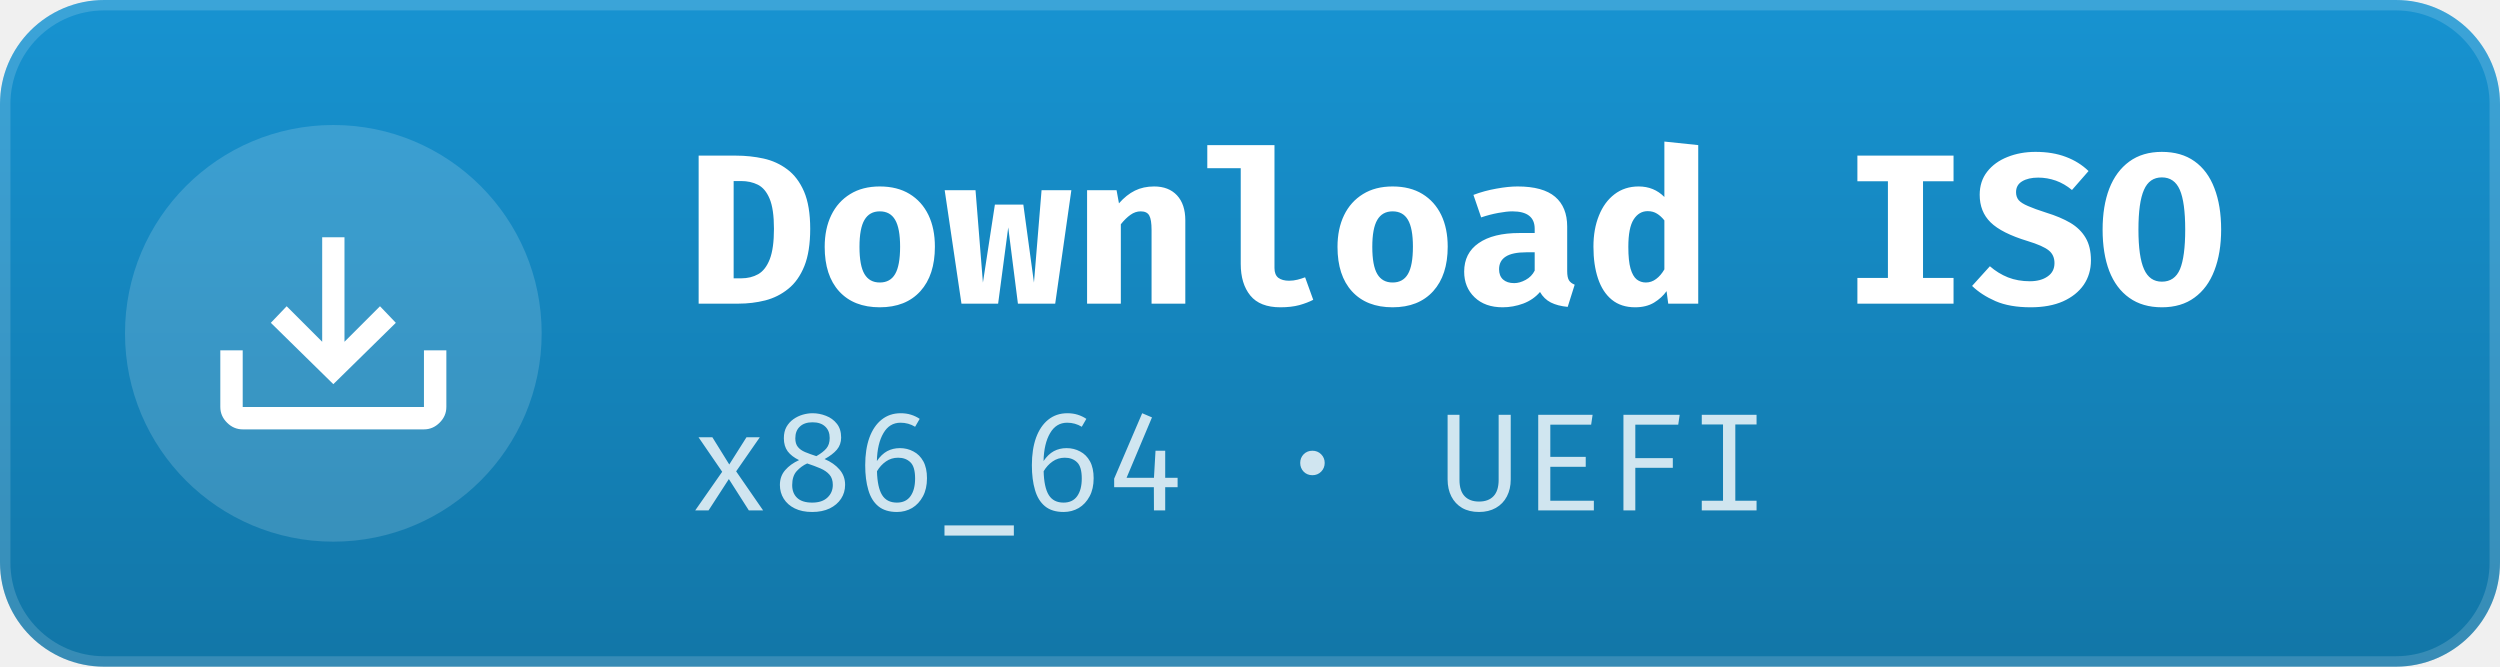
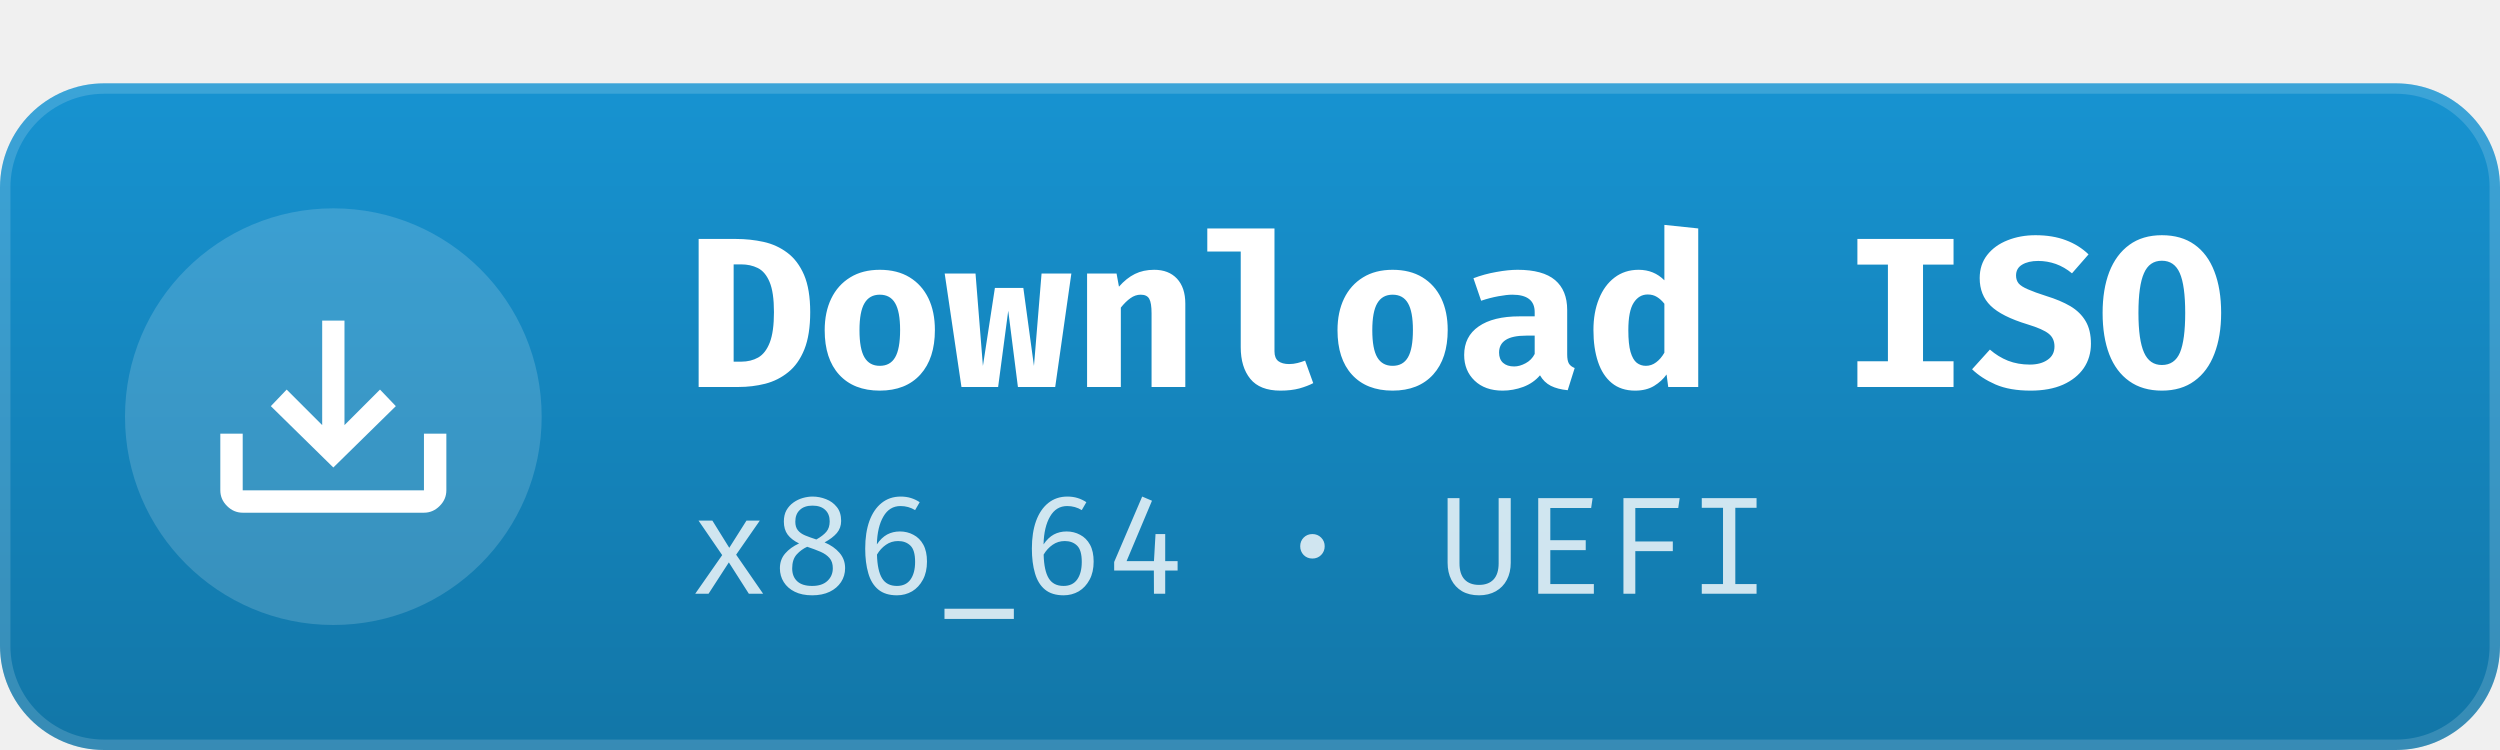
- <svg xmlns="http://www.w3.org/2000/svg" width="240" height="64" viewBox="0 0 240 64">
-   <defs>
-     <linearGradient id="fill" x1="0" y1="0" x2="0" y2="1">
-       <stop offset="0" stop-color="#1793d1" />
-       <stop offset="1" stop-color="#1276a7" />
-     </linearGradient>
-   </defs>
-   <rect width="240" height="64" rx="10" fill="url(#fill)" />
-   <rect x=".5" y=".5" width="239" height="63" rx="9.5" fill="none" stroke="#fff" stroke-opacity=".16" />
-   <circle cx="32" cy="32" r="20" fill="#fff" fill-opacity=".16" />
-   <path fill="#fff" d="M21.15 33.63H23.3V39.07H40.7V33.63H42.85V39.07Q42.85 39.94 42.2 40.58Q41.56 41.22 40.7 41.22H23.3Q22.44 41.22 21.8 40.58Q21.15 39.94 21.15 39.07ZM32 36.88 38 30.99 36.48 29.4 33.07 32.81V22.78H30.93V32.81L27.52 29.4L26 30.99Z" />
-   <path fill="#fff" d="M77.78 21.97Q77.78 24.14 77.22 25.54Q76.65 26.95 75.67 27.73Q74.7 28.52 73.46 28.84Q72.23 29.15 70.9 29.15H67.07V14.94H70.66Q72.02 14.94 73.3 15.22Q74.57 15.5 75.58 16.26Q76.59 17.01 77.19 18.39Q77.78 19.77 77.78 21.97ZM74.3 21.97Q74.3 20.06 73.88 19.07Q73.47 18.09 72.75 17.73Q72.04 17.38 71.15 17.38H70.43V26.72H71.15Q72.08 26.72 72.79 26.32Q73.5 25.91 73.9 24.88Q74.3 23.84 74.3 21.97ZM84.46 17.9Q86.14 17.9 87.32 18.62Q88.5 19.34 89.13 20.64Q89.75 21.93 89.75 23.68Q89.75 26.41 88.36 27.95Q86.96 29.5 84.46 29.5Q81.96 29.5 80.56 27.97Q79.17 26.45 79.17 23.7Q79.17 21.96 79.8 20.66Q80.43 19.36 81.62 18.63Q82.8 17.9 84.46 17.9ZM84.46 20.29Q83.47 20.29 82.99 21.11Q82.51 21.92 82.51 23.7Q82.51 25.5 82.99 26.31Q83.47 27.12 84.46 27.12Q85.46 27.12 85.93 26.31Q86.41 25.5 86.41 23.68Q86.41 21.91 85.93 21.1Q85.46 20.29 84.46 20.29ZM101.3 29.15H97.72L96.79 21.83L95.82 29.15H92.3L90.69 18.26H93.65L94.36 27.13L95.51 19.64H98.24L99.26 27.13L99.99 18.26H102.85ZM104.36 29.15V18.26H107.19L107.42 19.52Q108.14 18.7 108.95 18.3Q109.76 17.9 110.8 17.9Q112.19 17.9 112.99 18.75Q113.79 19.61 113.79 21.15V29.15H110.55V22.09Q110.55 21.08 110.33 20.69Q110.11 20.29 109.51 20.29Q108.99 20.29 108.53 20.62Q108.06 20.95 107.6 21.53V29.15ZM122.35 13.93V25.73Q122.35 26.38 122.72 26.67Q123.1 26.95 123.75 26.95Q124.17 26.95 124.56 26.85Q124.95 26.75 125.29 26.62L126.07 28.78Q125.52 29.07 124.74 29.29Q123.96 29.5 122.92 29.5Q120.95 29.5 120.03 28.37Q119.11 27.24 119.11 25.33V16.15H115.9V13.93ZM133.69 17.9Q135.37 17.9 136.55 18.62Q137.73 19.34 138.36 20.64Q138.98 21.93 138.98 23.68Q138.98 26.41 137.59 27.95Q136.19 29.5 133.69 29.5Q131.19 29.5 129.79 27.97Q128.4 26.45 128.4 23.7Q128.4 21.96 129.03 20.66Q129.66 19.36 130.85 18.63Q132.03 17.9 133.69 17.9ZM133.69 20.29Q132.7 20.29 132.22 21.11Q131.74 21.92 131.74 23.7Q131.74 25.5 132.22 26.31Q132.7 27.12 133.69 27.12Q134.69 27.12 135.16 26.31Q135.64 25.5 135.64 23.68Q135.64 21.91 135.16 21.1Q134.69 20.29 133.69 20.29ZM150.45 26.02Q150.45 26.63 150.62 26.91Q150.79 27.18 151.17 27.33L150.5 29.46Q149.54 29.37 148.88 29.04Q148.22 28.7 147.84 28.03Q147.21 28.77 146.24 29.14Q145.26 29.5 144.25 29.5Q142.56 29.5 141.56 28.54Q140.56 27.58 140.56 26.08Q140.56 24.3 141.95 23.34Q143.34 22.37 145.87 22.37H147.33V21.96Q147.33 20.29 145.18 20.29Q144.66 20.29 143.84 20.44Q143.02 20.59 142.19 20.87L141.45 18.71Q142.5 18.31 143.65 18.11Q144.79 17.9 145.69 17.9Q148.12 17.9 149.29 18.89Q150.45 19.88 150.45 21.75ZM145.36 27.18Q145.89 27.18 146.46 26.87Q147.04 26.56 147.33 25.98V24.22H146.53Q145.18 24.22 144.54 24.64Q143.91 25.05 143.91 25.85Q143.91 26.48 144.29 26.83Q144.68 27.18 145.36 27.18ZM159.78 13.59 163.03 13.93V29.15H160.15L159.99 27.95Q159.54 28.59 158.79 29.05Q158.04 29.5 156.97 29.5Q155.62 29.5 154.73 28.77Q153.85 28.05 153.41 26.74Q152.97 25.43 152.97 23.68Q152.97 21.99 153.5 20.69Q154.02 19.39 154.99 18.65Q155.97 17.9 157.31 17.9Q158.78 17.9 159.78 18.91ZM158.18 20.27Q157.34 20.27 156.83 21.07Q156.32 21.86 156.32 23.7Q156.32 25.04 156.53 25.78Q156.75 26.53 157.13 26.83Q157.51 27.12 158 27.12Q158.54 27.12 158.99 26.78Q159.44 26.45 159.78 25.86V21.16Q159.45 20.74 159.07 20.51Q158.69 20.27 158.18 20.27ZM187.54 14.94V17.4H184.61V26.68H187.54V29.15H178.31V26.68H181.24V17.4H178.31V14.94ZM200.73 25Q200.73 26.32 200.04 27.34Q199.34 28.35 198.05 28.93Q196.76 29.5 194.94 29.5Q192.93 29.5 191.57 28.91Q190.22 28.32 189.32 27.45L191.03 25.56Q191.82 26.25 192.77 26.63Q193.72 27 194.86 27Q195.92 27 196.57 26.54Q197.23 26.09 197.23 25.26Q197.23 24.48 196.68 24.04Q196.13 23.59 194.65 23.14Q192.15 22.38 191.1 21.35Q190.05 20.32 190.05 18.7Q190.05 17.4 190.77 16.48Q191.5 15.55 192.72 15.07Q193.94 14.58 195.41 14.58Q197.06 14.58 198.32 15.06Q199.58 15.53 200.5 16.42L198.91 18.24Q198.19 17.64 197.36 17.34Q196.53 17.05 195.67 17.05Q194.71 17.05 194.12 17.41Q193.54 17.76 193.54 18.45Q193.54 18.9 193.79 19.21Q194.05 19.51 194.69 19.78Q195.32 20.06 196.45 20.42Q197.79 20.83 198.75 21.39Q199.71 21.96 200.22 22.83Q200.73 23.69 200.73 25ZM213.23 22.04Q213.23 24.29 212.58 25.97Q211.94 27.65 210.67 28.57Q209.41 29.5 207.54 29.5Q205.68 29.5 204.41 28.59Q203.14 27.69 202.49 26.02Q201.85 24.34 201.85 22.04Q201.85 19.78 202.49 18.11Q203.14 16.44 204.41 15.51Q205.68 14.58 207.54 14.58Q209.41 14.58 210.67 15.48Q211.94 16.38 212.58 18.06Q213.23 19.73 213.23 22.04ZM209.78 22.04Q209.78 19.41 209.26 18.22Q208.74 17.03 207.54 17.03Q206.34 17.03 205.82 18.23Q205.29 19.42 205.29 22.04Q205.29 24.66 205.83 25.85Q206.36 27.04 207.54 27.04Q208.77 27.04 209.28 25.84Q209.78 24.63 209.78 22.04Z" />
-   <path fill="#fff" fill-opacity="0.8" d="M68.02 49H66.74L69.33 45.29L67.06 41.98H68.39L70.01 44.59L71.66 41.98H72.94L70.67 45.25L73.26 49H71.89L69.97 45.99ZM80.75 42.01Q80.75 42.68 80.34 43.17Q79.93 43.65 79.16 44.07Q80.06 44.45 80.59 45.07Q81.13 45.69 81.13 46.54Q81.13 47.29 80.74 47.88Q80.35 48.47 79.65 48.81Q78.94 49.15 77.97 49.15Q76.99 49.15 76.3 48.81Q75.61 48.47 75.24 47.88Q74.87 47.29 74.87 46.56Q74.87 45.71 75.38 45.13Q75.88 44.55 76.71 44.17Q75.99 43.82 75.62 43.33Q75.25 42.83 75.25 42.07Q75.25 41.43 75.5 40.98Q75.76 40.53 76.17 40.24Q76.58 39.95 77.06 39.81Q77.55 39.67 78 39.67Q78.67 39.67 79.3 39.92Q79.93 40.16 80.34 40.68Q80.75 41.19 80.75 42.01ZM76.35 42.08Q76.35 42.61 76.6 42.91Q76.84 43.21 77.29 43.4Q77.75 43.59 78.37 43.79Q79.01 43.43 79.33 43.05Q79.65 42.67 79.65 42.05Q79.65 41.35 79.22 40.95Q78.79 40.54 78 40.54Q77.22 40.54 76.79 40.95Q76.35 41.35 76.35 42.08ZM79.95 46.55Q79.95 45.93 79.63 45.57Q79.32 45.21 78.77 44.97Q78.21 44.73 77.49 44.49Q76.92 44.75 76.49 45.22Q76.05 45.7 76.05 46.57Q76.05 47.35 76.53 47.8Q77.01 48.25 77.97 48.25Q78.93 48.25 79.44 47.76Q79.95 47.28 79.95 46.55ZM86.47 39.67Q87 39.67 87.45 39.81Q87.9 39.95 88.29 40.21L87.85 40.97Q87.21 40.58 86.45 40.58Q85.39 40.58 84.81 41.58Q84.22 42.58 84.18 44.26Q84.62 43.61 85.17 43.31Q85.72 43.02 86.39 43.02Q87.1 43.02 87.69 43.34Q88.29 43.65 88.64 44.29Q88.99 44.93 88.99 45.91Q88.99 46.93 88.6 47.65Q88.21 48.38 87.56 48.77Q86.9 49.15 86.11 49.15Q84.99 49.15 84.32 48.6Q83.65 48.05 83.36 47.04Q83.06 46.03 83.06 44.66Q83.06 43.14 83.46 42.02Q83.87 40.9 84.63 40.29Q85.4 39.67 86.47 39.67ZM86.22 43.94Q85.56 43.94 85.05 44.3Q84.53 44.66 84.19 45.24Q84.23 46.79 84.68 47.52Q85.13 48.25 86.1 48.25Q86.97 48.25 87.41 47.63Q87.85 47.01 87.85 45.94Q87.85 44.81 87.4 44.38Q86.95 43.94 86.22 43.94ZM90.67 51.42V50.44H97.33V51.42ZM102.47 39.67Q103 39.67 103.45 39.81Q103.9 39.95 104.29 40.21L103.85 40.97Q103.21 40.58 102.45 40.58Q101.39 40.58 100.81 41.58Q100.22 42.58 100.18 44.26Q100.62 43.61 101.17 43.31Q101.72 43.02 102.39 43.02Q103.1 43.02 103.69 43.34Q104.29 43.65 104.64 44.29Q104.99 44.93 104.99 45.91Q104.99 46.93 104.6 47.65Q104.21 48.38 103.56 48.77Q102.9 49.15 102.11 49.15Q100.99 49.15 100.32 48.6Q99.65 48.05 99.36 47.04Q99.06 46.03 99.06 44.66Q99.06 43.14 99.46 42.02Q99.87 40.9 100.63 40.29Q101.4 39.67 102.47 39.67ZM102.22 43.94Q101.56 43.94 101.05 44.3Q100.53 44.66 100.19 45.24Q100.23 46.79 100.68 47.52Q101.13 48.25 102.1 48.25Q102.97 48.25 103.41 47.63Q103.85 47.01 103.85 45.94Q103.85 44.81 103.4 44.38Q102.95 43.94 102.22 43.94ZM111.86 43.27V45.87H113.05V46.77H111.86V49H110.78L110.77 46.77H106.96V45.95L109.65 39.67L110.59 40.07L108.15 45.87H110.78L110.93 43.27ZM124.82 44.44Q124.82 43.95 125.15 43.61Q125.49 43.27 125.99 43.27Q126.49 43.27 126.83 43.61Q127.17 43.95 127.17 44.44Q127.17 44.93 126.83 45.28Q126.49 45.62 125.99 45.62Q125.49 45.62 125.15 45.28Q124.82 44.93 124.82 44.44ZM145.03 39.82V46.03Q145.03 46.95 144.66 47.66Q144.29 48.37 143.6 48.76Q142.91 49.15 141.99 49.15Q141.04 49.15 140.36 48.76Q139.69 48.36 139.33 47.66Q138.97 46.95 138.97 46.03V39.82H140.11V46.07Q140.11 47.11 140.6 47.63Q141.09 48.15 141.99 48.15Q142.89 48.15 143.38 47.63Q143.87 47.11 143.87 46.07V39.82ZM148.83 40.77V43.86H152.23V44.81H148.83V48.07H153.01V49H147.67V39.82H152.89L152.75 40.77ZM156.99 40.77V43.98H160.59V44.91H156.99V49H155.85V39.82H161.25L161.11 40.77ZM168.63 39.82V40.75H166.59V48.07H168.63V49H163.37V48.07H165.41V40.75H163.37V39.82Z" />
+ <svg xmlns="http://www.w3.org/2000/svg" width="240" height="72" viewBox="0 0 240 72">
+   <g transform="translate(0 8)">
+     <defs>
+       <linearGradient id="fill" x1="0" y1="0" x2="0" y2="1">
+         <stop offset="0" stop-color="#1793d1" />
+         <stop offset="1" stop-color="#1276a7" />
+       </linearGradient>
+     </defs>
+     <rect width="240" height="64" rx="10" fill="url(#fill)" />
+     <rect x=".5" y=".5" width="239" height="63" rx="9.5" fill="none" stroke="#fff" stroke-opacity=".16" />
+     <circle cx="32" cy="32" r="20" fill="#fff" fill-opacity=".16" />
+     <path fill="#fff" d="M21.15 33.63H23.3V39.07H40.7V33.63H42.85V39.07Q42.85 39.94 42.2 40.58Q41.56 41.22 40.7 41.22H23.3Q22.44 41.22 21.8 40.58Q21.15 39.94 21.15 39.07ZM32 36.88 38 30.99 36.48 29.4 33.07 32.81V22.78H30.93V32.81L27.52 29.4L26 30.99Z" />
+     <path fill="#fff" d="M77.78 21.97Q77.78 24.14 77.22 25.54Q76.65 26.95 75.67 27.73Q74.7 28.52 73.46 28.84Q72.23 29.15 70.9 29.15H67.07V14.94H70.66Q72.02 14.94 73.3 15.22Q74.57 15.5 75.58 16.26Q76.59 17.01 77.19 18.39Q77.78 19.77 77.78 21.97ZM74.3 21.97Q74.3 20.06 73.88 19.07Q73.47 18.09 72.75 17.73Q72.04 17.38 71.15 17.38H70.43V26.72H71.15Q72.08 26.72 72.79 26.32Q73.5 25.91 73.9 24.88Q74.3 23.84 74.3 21.97ZM84.46 17.9Q86.14 17.9 87.32 18.62Q88.5 19.34 89.13 20.64Q89.75 21.93 89.75 23.68Q89.75 26.41 88.36 27.95Q86.96 29.5 84.46 29.5Q81.96 29.5 80.56 27.97Q79.17 26.45 79.17 23.7Q79.17 21.96 79.8 20.66Q80.43 19.36 81.62 18.63Q82.8 17.9 84.46 17.9ZM84.46 20.29Q83.47 20.29 82.99 21.11Q82.51 21.92 82.51 23.7Q82.51 25.5 82.99 26.31Q83.47 27.12 84.46 27.12Q85.46 27.12 85.93 26.31Q86.41 25.5 86.41 23.68Q86.41 21.91 85.93 21.1Q85.46 20.29 84.46 20.29ZM101.3 29.15H97.72L96.79 21.83L95.82 29.15H92.3L90.69 18.26H93.65L94.36 27.13L95.51 19.64H98.24L99.26 27.13L99.99 18.26H102.85ZM104.36 29.15V18.26H107.19L107.42 19.52Q108.14 18.7 108.95 18.3Q109.76 17.9 110.8 17.9Q112.19 17.9 112.99 18.75Q113.79 19.61 113.79 21.15V29.15H110.55V22.09Q110.55 21.08 110.33 20.69Q110.11 20.29 109.51 20.29Q108.99 20.29 108.53 20.62Q108.06 20.95 107.6 21.53V29.15ZM122.35 13.93V25.73Q122.35 26.38 122.72 26.67Q123.1 26.95 123.75 26.95Q124.17 26.95 124.56 26.85Q124.95 26.75 125.29 26.62L126.07 28.78Q125.52 29.07 124.74 29.29Q123.96 29.5 122.92 29.5Q120.95 29.5 120.03 28.37Q119.11 27.24 119.11 25.33V16.15H115.9V13.93ZM133.69 17.9Q135.37 17.9 136.55 18.62Q137.73 19.34 138.36 20.64Q138.98 21.93 138.98 23.68Q138.98 26.41 137.59 27.95Q136.19 29.5 133.69 29.5Q131.19 29.5 129.79 27.97Q128.4 26.45 128.4 23.7Q128.4 21.96 129.03 20.66Q129.66 19.36 130.85 18.63Q132.03 17.9 133.69 17.9ZM133.69 20.29Q132.7 20.29 132.22 21.11Q131.74 21.92 131.74 23.7Q131.74 25.5 132.22 26.31Q132.7 27.12 133.69 27.12Q134.69 27.12 135.16 26.31Q135.64 25.5 135.64 23.68Q135.64 21.91 135.16 21.1Q134.69 20.29 133.69 20.29ZM150.45 26.02Q150.45 26.63 150.62 26.91Q150.79 27.18 151.17 27.33L150.5 29.46Q149.54 29.37 148.88 29.04Q148.22 28.7 147.84 28.03Q147.21 28.77 146.24 29.14Q145.26 29.5 144.25 29.5Q142.56 29.5 141.56 28.54Q140.56 27.58 140.56 26.08Q140.56 24.3 141.95 23.34Q143.34 22.37 145.87 22.37H147.33V21.96Q147.33 20.29 145.18 20.29Q144.66 20.29 143.84 20.44Q143.02 20.59 142.19 20.87L141.45 18.71Q142.5 18.31 143.65 18.11Q144.79 17.9 145.69 17.9Q148.12 17.9 149.29 18.89Q150.45 19.88 150.45 21.75ZM145.36 27.18Q145.89 27.18 146.46 26.87Q147.04 26.56 147.33 25.98V24.22H146.53Q145.18 24.22 144.54 24.64Q143.91 25.05 143.91 25.85Q143.91 26.48 144.29 26.83Q144.68 27.18 145.36 27.18ZM159.78 13.59 163.03 13.93V29.15H160.15L159.99 27.95Q159.54 28.59 158.79 29.05Q158.04 29.5 156.97 29.5Q155.62 29.5 154.73 28.77Q153.85 28.05 153.41 26.74Q152.97 25.43 152.97 23.68Q152.97 21.99 153.5 20.69Q154.02 19.39 154.99 18.65Q155.97 17.9 157.31 17.9Q158.78 17.9 159.78 18.91ZM158.18 20.27Q157.34 20.27 156.83 21.07Q156.32 21.86 156.32 23.7Q156.32 25.04 156.53 25.78Q156.75 26.53 157.13 26.83Q157.51 27.12 158 27.12Q158.54 27.12 158.99 26.78Q159.44 26.45 159.78 25.86V21.16Q159.45 20.74 159.07 20.51Q158.69 20.27 158.18 20.27ZM187.54 14.94V17.4H184.61V26.68H187.54V29.15H178.31V26.68H181.24V17.4H178.31V14.94ZM200.73 25Q200.73 26.32 200.04 27.34Q199.34 28.35 198.05 28.93Q196.76 29.5 194.94 29.5Q192.93 29.5 191.57 28.91Q190.22 28.32 189.32 27.45L191.03 25.56Q191.82 26.25 192.77 26.63Q193.72 27 194.86 27Q195.92 27 196.57 26.54Q197.23 26.09 197.23 25.26Q197.23 24.48 196.68 24.04Q196.13 23.59 194.65 23.14Q192.15 22.38 191.1 21.35Q190.05 20.32 190.05 18.7Q190.05 17.4 190.77 16.48Q191.5 15.55 192.72 15.07Q193.94 14.58 195.41 14.58Q197.06 14.58 198.32 15.06Q199.58 15.53 200.5 16.42L198.91 18.24Q198.19 17.64 197.36 17.34Q196.53 17.05 195.67 17.05Q194.71 17.05 194.12 17.41Q193.54 17.76 193.54 18.45Q193.54 18.9 193.79 19.21Q194.05 19.51 194.69 19.78Q195.32 20.06 196.45 20.42Q197.79 20.83 198.75 21.39Q199.71 21.96 200.22 22.83Q200.73 23.69 200.73 25ZM213.23 22.04Q213.23 24.29 212.58 25.97Q211.94 27.65 210.67 28.57Q209.41 29.5 207.54 29.5Q205.68 29.5 204.41 28.59Q203.14 27.69 202.49 26.02Q201.85 24.34 201.85 22.04Q201.85 19.78 202.49 18.11Q203.14 16.44 204.41 15.51Q205.68 14.58 207.54 14.58Q209.41 14.58 210.67 15.48Q211.94 16.38 212.58 18.06Q213.23 19.73 213.23 22.04ZM209.78 22.04Q209.78 19.41 209.26 18.22Q208.74 17.03 207.54 17.03Q206.34 17.03 205.82 18.23Q205.29 19.42 205.29 22.04Q205.29 24.66 205.83 25.85Q206.36 27.04 207.54 27.04Q208.77 27.04 209.28 25.84Q209.78 24.63 209.78 22.04Z" />
+     <path fill="#fff" fill-opacity="0.8" d="M68.02 49H66.74L69.33 45.29L67.06 41.98H68.39L70.01 44.59L71.66 41.98H72.94L70.67 45.25L73.26 49H71.89L69.97 45.99ZM80.75 42.01Q80.75 42.68 80.34 43.17Q79.93 43.65 79.16 44.07Q80.06 44.45 80.59 45.07Q81.13 45.69 81.13 46.54Q81.13 47.29 80.74 47.88Q80.35 48.47 79.65 48.81Q78.94 49.15 77.97 49.15Q76.99 49.15 76.3 48.81Q75.61 48.47 75.24 47.88Q74.87 47.29 74.87 46.56Q74.87 45.71 75.38 45.13Q75.88 44.55 76.71 44.17Q75.99 43.82 75.62 43.33Q75.25 42.83 75.25 42.07Q75.25 41.43 75.5 40.98Q75.76 40.53 76.17 40.24Q76.58 39.95 77.06 39.81Q77.55 39.67 78 39.67Q78.67 39.67 79.3 39.92Q79.93 40.16 80.34 40.68Q80.75 41.19 80.75 42.01ZM76.35 42.08Q76.35 42.61 76.6 42.91Q76.84 43.21 77.29 43.4Q77.75 43.59 78.37 43.79Q79.01 43.43 79.33 43.05Q79.65 42.67 79.65 42.05Q79.65 41.35 79.22 40.95Q78.79 40.54 78 40.54Q77.22 40.54 76.79 40.95Q76.35 41.35 76.35 42.08ZM79.95 46.55Q79.95 45.93 79.63 45.57Q79.32 45.21 78.77 44.97Q78.21 44.73 77.49 44.49Q76.92 44.75 76.49 45.22Q76.05 45.7 76.05 46.57Q76.05 47.35 76.53 47.8Q77.01 48.25 77.97 48.25Q78.93 48.25 79.44 47.76Q79.95 47.28 79.95 46.55ZM86.47 39.67Q87 39.67 87.45 39.81Q87.9 39.95 88.29 40.21L87.85 40.97Q87.21 40.58 86.45 40.58Q85.39 40.58 84.81 41.58Q84.22 42.58 84.18 44.26Q84.62 43.61 85.17 43.31Q85.72 43.02 86.39 43.02Q87.1 43.02 87.69 43.34Q88.29 43.65 88.64 44.29Q88.99 44.93 88.99 45.91Q88.99 46.93 88.6 47.65Q88.21 48.38 87.56 48.77Q86.9 49.15 86.11 49.15Q84.99 49.15 84.32 48.6Q83.65 48.05 83.36 47.04Q83.06 46.03 83.06 44.66Q83.06 43.14 83.46 42.02Q83.87 40.9 84.63 40.29Q85.4 39.67 86.47 39.67ZM86.22 43.94Q85.56 43.94 85.05 44.3Q84.53 44.66 84.19 45.24Q84.23 46.79 84.68 47.52Q85.13 48.25 86.1 48.25Q86.97 48.25 87.41 47.63Q87.85 47.01 87.85 45.94Q87.85 44.81 87.4 44.38Q86.95 43.94 86.22 43.94ZM90.67 51.42V50.44H97.33V51.42ZM102.47 39.67Q103 39.67 103.45 39.81Q103.9 39.95 104.29 40.21L103.85 40.97Q103.21 40.58 102.45 40.58Q101.39 40.58 100.81 41.58Q100.22 42.58 100.18 44.26Q100.62 43.61 101.17 43.31Q101.72 43.02 102.39 43.02Q103.1 43.02 103.69 43.34Q104.29 43.65 104.64 44.29Q104.99 44.93 104.99 45.91Q104.99 46.93 104.6 47.65Q104.21 48.38 103.56 48.77Q102.9 49.15 102.11 49.15Q100.99 49.15 100.32 48.6Q99.65 48.05 99.36 47.04Q99.06 46.03 99.06 44.66Q99.06 43.14 99.46 42.02Q99.87 40.9 100.63 40.29Q101.4 39.67 102.47 39.67ZM102.22 43.94Q101.56 43.94 101.05 44.3Q100.53 44.66 100.19 45.24Q100.23 46.79 100.68 47.52Q101.13 48.25 102.1 48.25Q102.97 48.25 103.41 47.63Q103.85 47.01 103.85 45.94Q103.85 44.81 103.4 44.38Q102.95 43.94 102.22 43.94ZM111.86 43.27V45.87H113.05V46.77H111.86V49H110.78L110.77 46.77H106.96V45.95L109.65 39.67L110.59 40.07L108.15 45.87H110.78L110.93 43.27ZM124.82 44.44Q124.82 43.95 125.15 43.61Q125.49 43.27 125.99 43.27Q126.49 43.27 126.83 43.61Q127.17 43.95 127.17 44.44Q127.17 44.93 126.83 45.28Q126.49 45.62 125.99 45.62Q125.49 45.62 125.15 45.28Q124.82 44.93 124.82 44.44ZM145.03 39.82V46.03Q145.03 46.95 144.66 47.66Q144.29 48.37 143.6 48.76Q142.91 49.15 141.99 49.15Q141.04 49.15 140.36 48.76Q139.69 48.36 139.33 47.66Q138.97 46.95 138.97 46.03V39.82H140.11V46.07Q140.11 47.11 140.6 47.63Q141.09 48.15 141.99 48.15Q142.89 48.15 143.38 47.63Q143.87 47.11 143.87 46.07V39.82ZM148.83 40.77V43.86H152.23V44.81H148.83V48.07H153.01V49H147.67V39.82H152.89L152.75 40.77ZM156.99 40.77V43.98H160.59V44.91H156.99V49H155.85V39.82H161.25L161.11 40.77ZM168.63 39.82V40.75H166.59V48.07H168.63V49H163.37V48.07H165.41V40.75H163.37V39.82Z" />
+   </g>
</svg>
